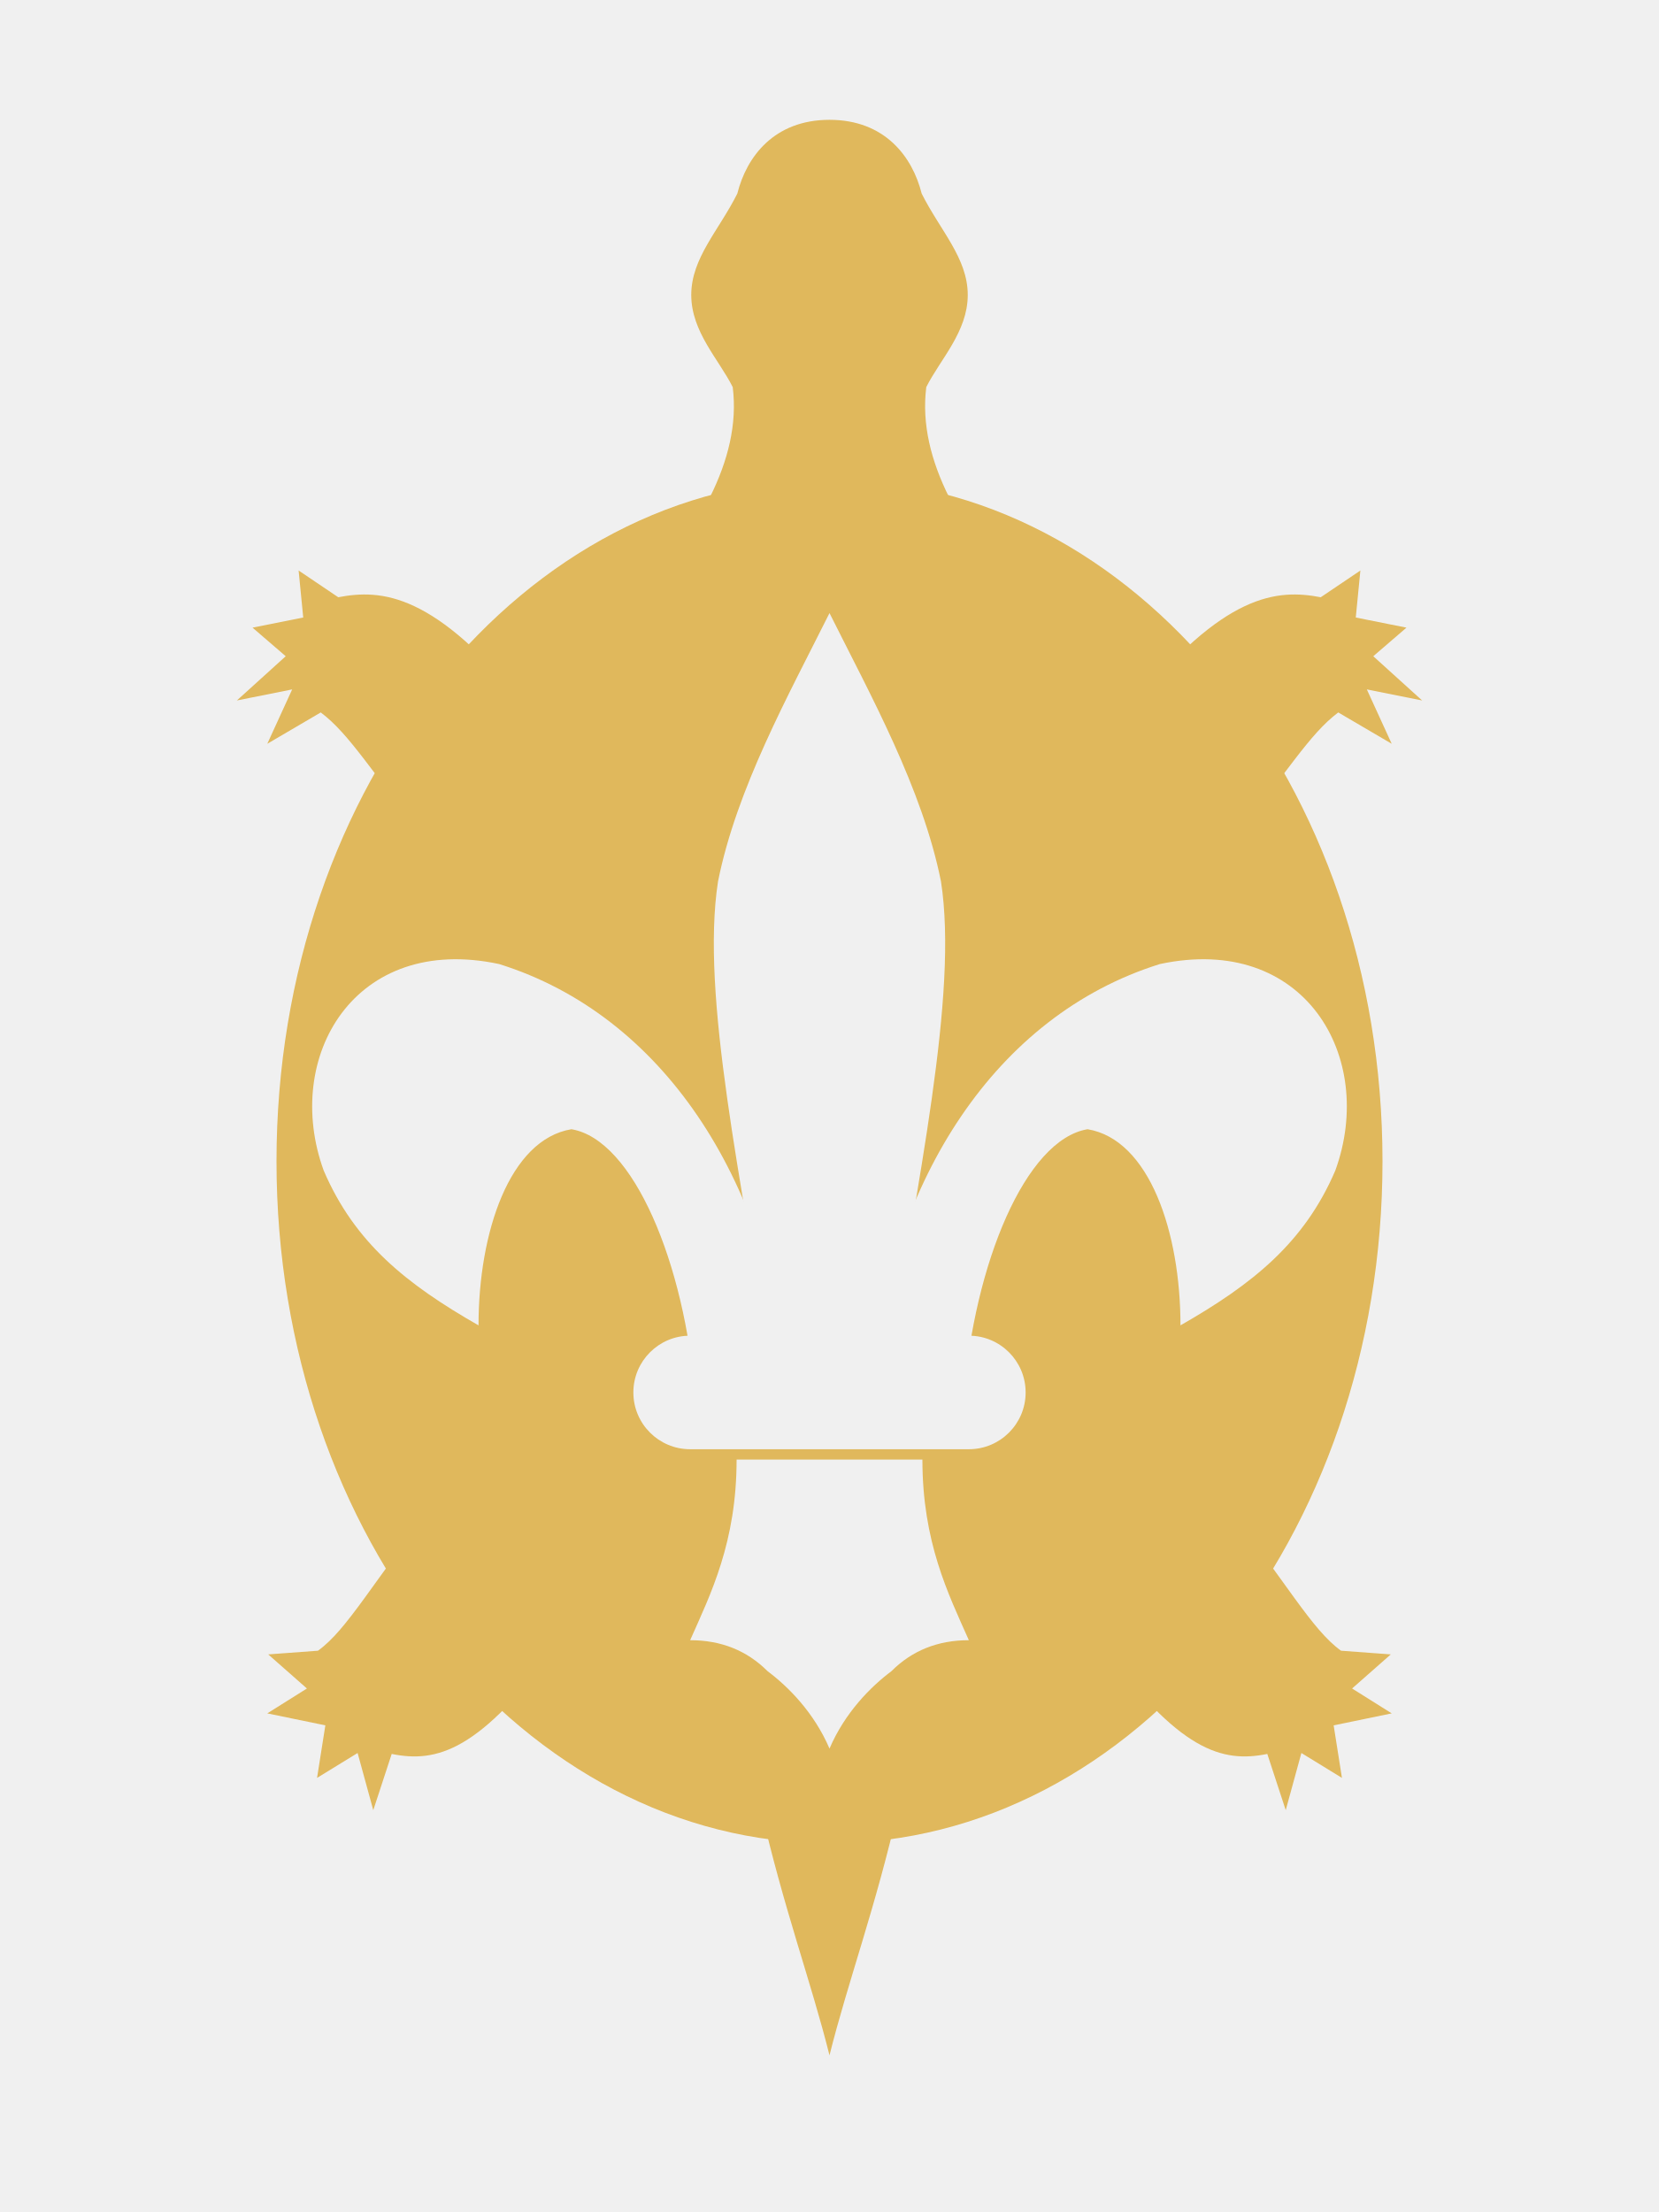
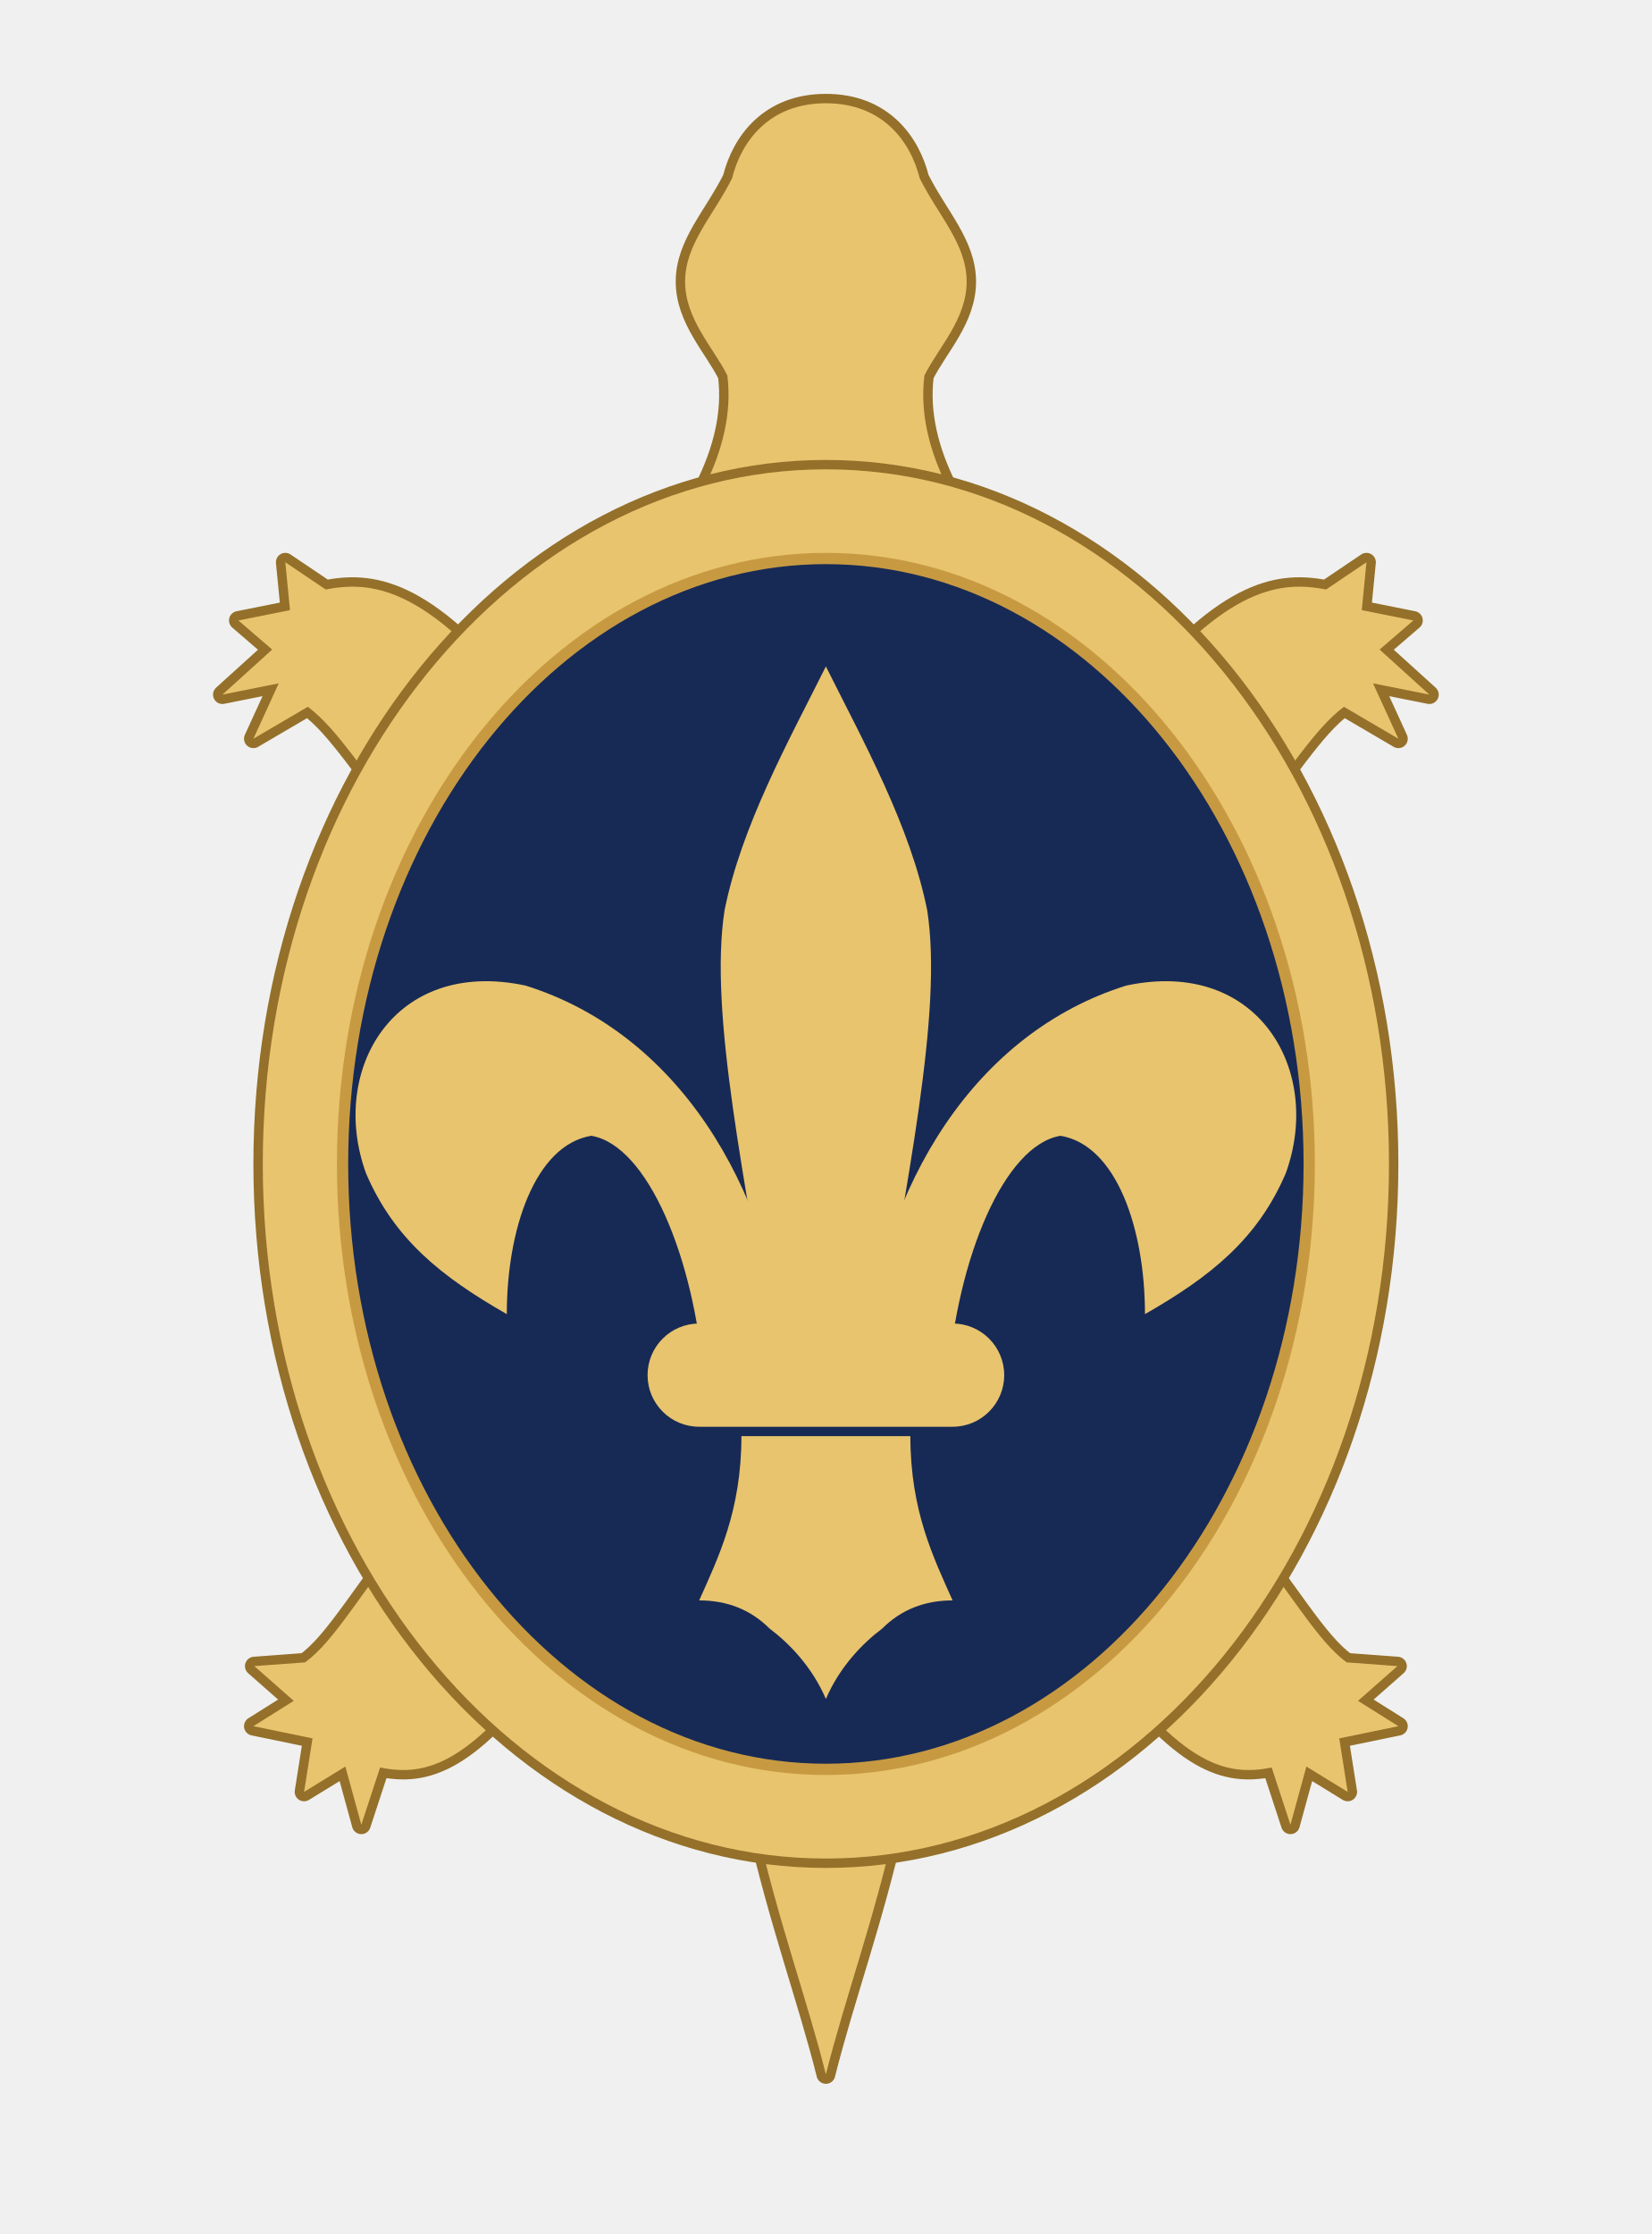
- <svg xmlns="http://www.w3.org/2000/svg" viewBox="10 4 180 240">
-   <defs>
-     <mask id="k" maskUnits="userSpaceOnUse" x="0" y="0" width="200" height="250">
-       <rect width="200" height="250" fill="#fff" />
-       <g fill="#000" transform="translate(100 131) scale(1.12) translate(-100 -131)">
-         <g>
-           <path d="M100 77 C104 85 109 94 110.8 103 C112.5 114 108.5 132 105.5 151 L94.5 151 C91.5 132 87.5 114 89.2 103 C91 94 96 85 100 77 Z" />
-           <path d="M104 151 C106 132 116 116 132 111 C146 108 153 120 149 131 C146 138 141 142 134 146 C134 137 131 128 125 127 C119 128 114 140 113 153 Z" />
-           <path d="M104 151 C106 132 116 116 132 111 C146 108 153 120 149 131 C146 138 141 142 134 146 C134 137 131 128 125 127 C119 128 114 140 113 153 Z" transform="translate(200 0) scale(-1 1)" />
-           <rect x="81" y="147" width="38" height="11" rx="5.5" />
-           <path d="M91 159 C91 167 88.5 172 86.5 176.5 C89.5 176.5 92 177.5 94 179.5 C96 181 98.5 183.5 100 187 C101.5 183.5 104 181 106 179.5 C108 177.5 110.5 176.5 113.5 176.5 C111.5 172 109 167 109 159 Z" />
-         </g>
-       </g>
-     </mask>
-   </defs>
-   <g fill="#e0b85c" mask="url(#k)">
-     <g>
-       <path d="M100 17 C106 17 109 21 110 25 C112 29 115 32 115 36 C115 40 112 43 110.5 46 C110 50 111 54 113 58 L113 66 L87 66 L87 58 C89 54 90 50 89.5 46 C88 43 85 40 85 36 C85 32 88 29 90 25 C91 21 94 17 100 17 Z" />
-       <path d="M 67.2 80.8 C 57.2 68.3 51.4 67.9 46.7 68.8 L 42.4 65.9 L 42.9 71.0 L 37.4 72.1 L 41.0 75.2 L 35.7 80.0 L 41.7 78.8 L 39.0 84.7 L 44.8 81.3 C 48.0 83.7 50.3 87.8 56.6 95.5 Z" />
-       <path d="M 67.2 80.8 C 57.2 68.3 51.4 67.9 46.7 68.8 L 42.4 65.9 L 42.9 71.0 L 37.4 72.1 L 41.0 75.2 L 35.7 80.0 L 41.7 78.8 L 39.0 84.7 L 44.8 81.3 C 48.0 83.7 50.3 87.8 56.6 95.5 Z" transform="translate(200 0) scale(-1 1)" />
-       <path d="M 57.7 166.4 C 50.4 175.7 47.7 180.8 44.5 183.1 L 39.1 183.5 L 43.3 187.2 L 39.0 189.9 L 45.3 191.2 L 44.4 196.9 L 48.8 194.2 L 50.5 200.4 L 52.5 194.3 C 57.4 195.3 62.1 194.0 70.6 182.3 Z" />
-       <path d="M 57.7 166.4 C 50.4 175.7 47.7 180.8 44.5 183.1 L 39.1 183.5 L 43.3 187.2 L 39.0 189.9 L 45.3 191.2 L 44.4 196.9 L 48.8 194.2 L 50.5 200.4 L 52.5 194.3 C 57.4 195.3 62.1 194.0 70.6 182.3 Z" transform="translate(200 0) scale(-1 1)" />
-       <path d="M92.5 200 C95 211 98 219 100 227 C102 219 105 211 107.5 200 Z" />
-       <ellipse cx="100" cy="130" rx="60" ry="74" />
-     </g>
+ <svg xmlns="http://www.w3.org/2000/svg" viewBox="12 6 176 238" role="img" aria-labelledby="t">
+   <g fill="#e8c46e" stroke="#94702a" stroke-width="2" stroke-linejoin="round" paint-order="stroke">
+     <path d="M100 17 C106 17 109 21 110 25 C112 29 115 32 115 36 C115 40 112 43 110.5 46 C110 50 111 54 113 58 L113 66 L87 66 L87 58 C89 54 90 50 89.5 46 C88 43 85 40 85 36 C85 32 88 29 90 25 C91 21 94 17 100 17 Z" />
+     <path d="M 67.2 80.8 C 57.2 68.3 51.4 67.9 46.7 68.8 L 42.4 65.9 L 42.9 71.0 L 37.4 72.1 L 41.0 75.2 L 35.7 80.0 L 41.7 78.8 L 39.0 84.7 L 44.8 81.3 C 48.0 83.7 50.3 87.8 56.6 95.5 Z" />
+     <path d="M 67.2 80.8 C 57.2 68.3 51.4 67.9 46.7 68.8 L 42.4 65.9 L 42.9 71.0 L 37.4 72.1 L 41.0 75.2 L 35.7 80.0 L 41.7 78.8 L 39.0 84.7 L 44.8 81.3 C 48.0 83.7 50.3 87.8 56.6 95.5 Z" transform="translate(200 0) scale(-1 1)" />
+     <path d="M 57.7 166.4 C 50.4 175.7 47.7 180.8 44.5 183.1 L 39.1 183.5 L 43.3 187.2 L 39.0 189.9 L 45.3 191.2 L 44.4 196.9 L 48.8 194.2 L 50.5 200.4 L 52.5 194.3 C 57.4 195.3 62.1 194.0 70.6 182.3 Z" />
+     <path d="M 57.7 166.4 C 50.4 175.7 47.7 180.8 44.5 183.1 L 39.1 183.5 L 43.3 187.2 L 39.0 189.9 L 45.3 191.2 L 44.4 196.9 L 48.8 194.2 L 50.5 200.4 L 52.5 194.3 C 57.4 195.3 62.1 194.0 70.6 182.3 Z" transform="translate(200 0) scale(-1 1)" />
+     <path d="M92.5 200 C95 211 98 219 100 227 C102 219 105 211 107.5 200 Z" />
+     <ellipse cx="100" cy="130" rx="60" ry="74" />
+   </g>
+   <ellipse cx="100" cy="130" rx="51.5" ry="64.5" fill="#172a55" stroke="#c79a42" stroke-width="1.2" />
+   <g fill="#e8c46e">
+     <path d="M100 77 C104 85 109 94 110.8 103 C112.5 114 108.5 132 105.5 151 L94.5 151 C91.5 132 87.5 114 89.2 103 C91 94 96 85 100 77 Z" />
+     <path d="M104 151 C106 132 116 116 132 111 C146 108 153 120 149 131 C146 138 141 142 134 146 C134 137 131 128 125 127 C119 128 114 140 113 153 Z" />
+     <path d="M104 151 C106 132 116 116 132 111 C146 108 153 120 149 131 C146 138 141 142 134 146 C134 137 131 128 125 127 C119 128 114 140 113 153 Z" transform="translate(200 0) scale(-1 1)" />
+     <rect x="81" y="147" width="38" height="11" rx="5.5" />
+     <path d="M91 159 C91 167 88.5 172 86.5 176.5 C89.5 176.5 92 177.5 94 179.5 C96 181 98.5 183.5 100 187 C101.5 183.5 104 181 106 179.5 C108 177.5 110.5 176.5 113.5 176.5 C111.5 172 109 167 109 159 Z" />
  </g>
</svg>
